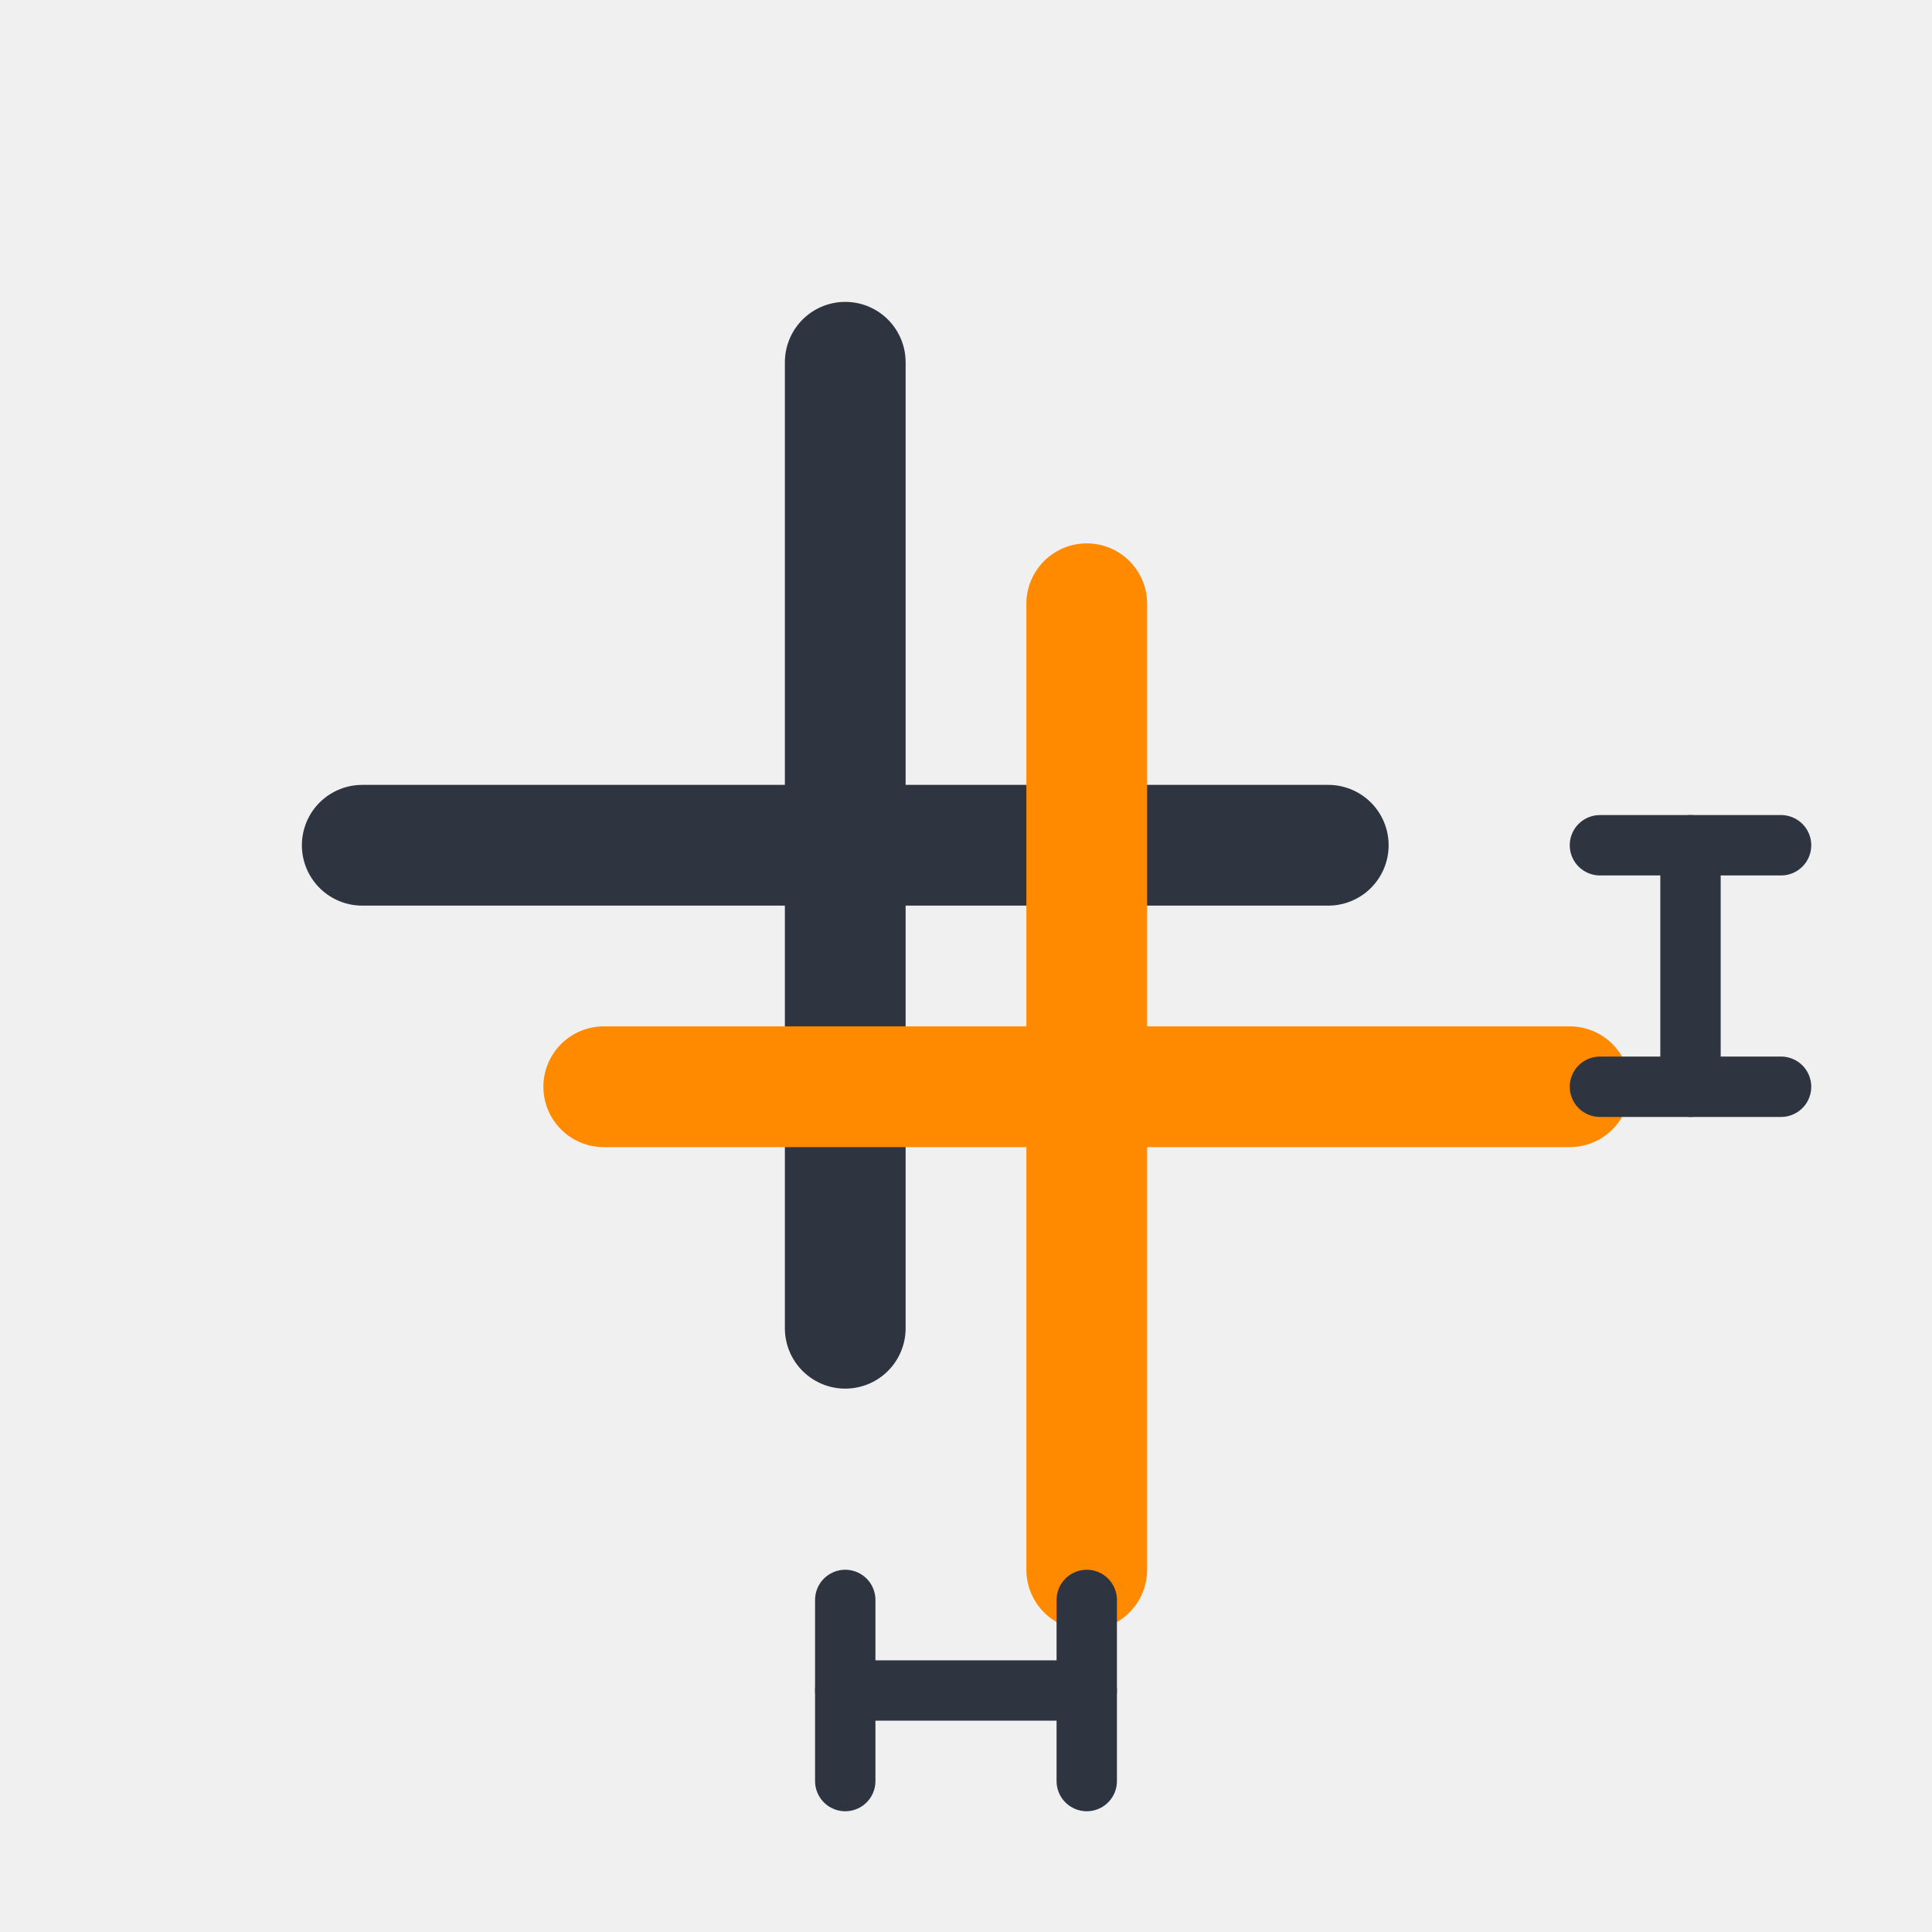
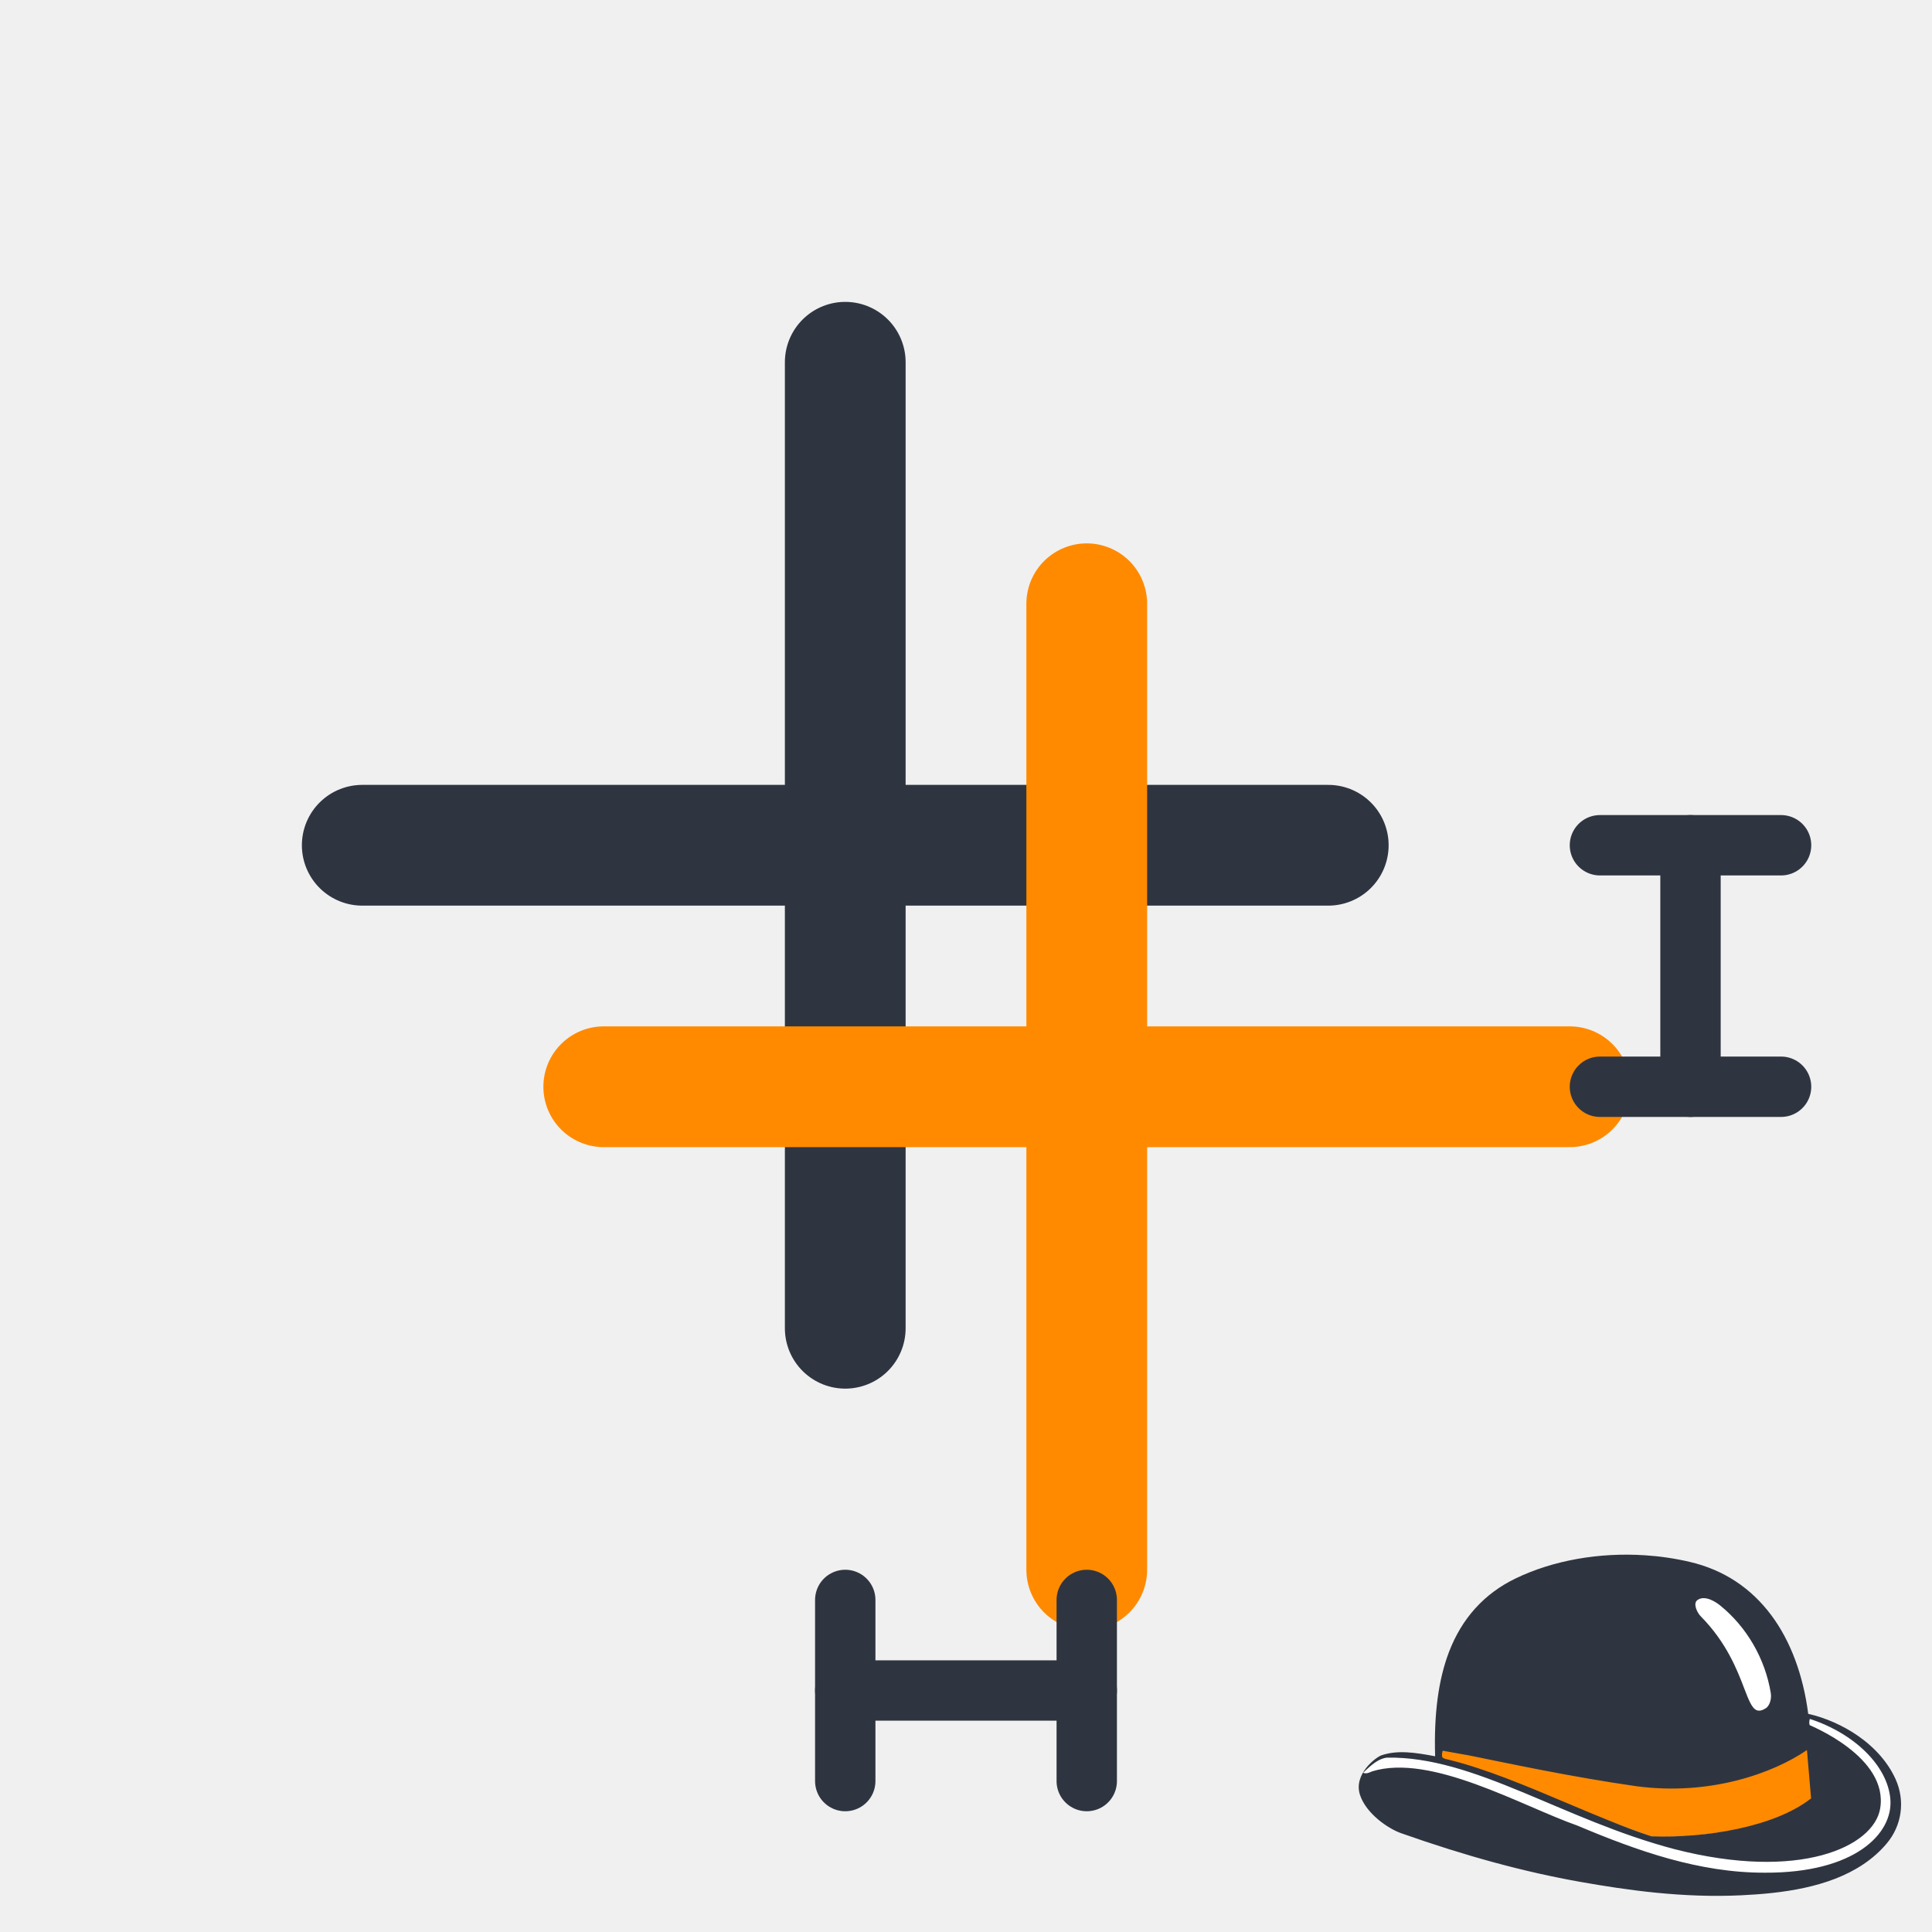
<svg xmlns="http://www.w3.org/2000/svg" viewBox="0 0 64 64">
  <g stroke="#2f3540" stroke-width="4" stroke-linecap="round">
    <line x1="12" y1="28" x2="44" y2="28" />
    <line x1="28" y1="12" x2="28" y2="44" />
  </g>
  <g stroke="#ff8a00" stroke-width="4" stroke-linecap="round">
    <line x1="20" y1="36" x2="52" y2="36" />
    <line x1="36" y1="20" x2="36" y2="52" />
  </g>
  <g stroke="#2f3540" stroke-width="2" stroke-linecap="round">
    <line x1="28" y1="56" x2="36" y2="56" />
    <line x1="28" y1="53" x2="28" y2="59" />
    <line x1="36" y1="53" x2="36" y2="59" />
    <line x1="56" y1="28" x2="56" y2="36" />
    <line x1="53" y1="28" x2="59" y2="28" />
    <line x1="53" y1="36" x2="59" y2="36" />
  </g>
+   <g class="chapeau-verdier" transform="translate(45,51.5) scale(0.263)">
+     <g transform="translate(-32.43429,-3.166729)">
+       <g transform="rotate(5.715664,59.99072,26.39995)">
+         <g transform="matrix(0.8089346,-0.1723346,0.1916699,0.8996939,-22.83128,-36.5791)">
+           <path fill="#ffffff" d="m 105.969,69.549 c 3.764,3.407 6.084,8.147 6.364,13.005 0.056,0.962 -0.481,1.811 -1.01,2.045 -0.621,0.275 -1.084,0.322 -1.457,0.149 -0.734,-0.341 -1.092,-1.57 -1.587,-3.272 -0.77,-2.644 -1.934,-6.641 -5.5,-10.699 -0.511,-0.582 -1.027,-1.927 -0.235,-2.327 1.332,-0.674 3.007,0.72 3.424,1.098 z" />
+           <path fill="#ffffff" transform="matrix(1.201735,0.1194947,-0.1329016,1.080506,13.48877,50.02759)" d="m 99.589,34.084 c 0.227,4.868 -4.486,9.267 -15.793,9.218 -8.273,0.025 -16.109,-2.753 -23.625,-5.93 -7.065,-2.484 -18.435,-9.126 -25.868,-6.832 -0.429,0.192 -0.876,0.28 -1.292,0.127 1.085,-1.043 1.974,-1.887 3.022,-1.989 11.002,-0.192 22.282,7.867 36.378,11.579 15.775,4.061 24.924,-0.319 25.727,-5.143 1.083,-6.51 -8.904,-10.393 -8.922,-10.444 -0.081,-0.222 -0.043,-0.662 0.035,-0.858 0,0 9.598,2.457 10.339,10.272 0.742,7.815 -5e-6,0 -6e-6,0 z" />
+           <path fill="#ff8a00" d="m 96.369,100.572 c -0.355,-0.024 -1.538,-0.128 -2.63,-0.233 l -1.984,-0.19 -2.119,-0.955 C 88.47,98.669 83.625,96.567 79.211,94.336 74.797,92.105 70.346,90.018 69.315,89.544 c -2.322,-1.068 -5.568,-2.273 -7.063,-2.777 -1.401,-0.473 -1.01,-0.741 -0.904,-1.171 0.048,-0.192 0.162,-0.327 0.277,-0.327 0.247,-6.64e-4 4.28,0.928 8.5,2.173 9.478,2.797 18.14,5.084 21.949,5.796 2.689,0.502 4.926,0.693 8.072,0.687 3.097,-0.006 4.688,-0.135 7.466,-0.608 3.038,-0.517 6.548,-1.534 8.585,-2.486 0.426,-0.199 0.813,-0.362 0.861,-0.362 0.087,-2.35e-4 0.043,2.526 -0.093,5.286 l -0.073,1.49 -0.965,0.46 c -2.68,1.277 -5.826,2.189 -10.033,2.679 -1.554,0.181 -8.007,0.29 -9.525,0.19 z" />
+           <path fill="#2f3540" d="m 95.38,61.717 c -6.85,-1.09 -13.954,-0.693 -19.945,1.21 -4.992,1.586 -8.796,4.612 -11.306,8.995 C 62.056,75.544 60.796,80.122 60.278,85.917 57.222,85.078 54.677,84.481 52.158,84.982 c -0.787,0.155 -4.621,2.109 -3.888,5.108 0.634,2.597 3.643,4.948 5.576,5.787 9.414,4.088 18.032,7.14 26.348,9.331 6.879,1.812 15.121,3.732 24.093,4.238 1.534,0.086 3.147,0.148 4.793,0.148 6.423,0 13.35,-0.94 18.107,-5.02 2.589,-2.221 3.514,-5.515 2.411,-8.595 -0.836,-2.335 -2.546,-4.567 -4.945,-6.456 -2.083,-1.639 -4.636,-2.975 -7.192,-3.765 -0.105,-5.343 -1.455,-10.159 -3.905,-13.929 -2.652,-4.081 -6.508,-6.949 -11.46,-8.527 -2.176,-0.693 -4.432,-1.222 -6.715,-1.586 z m 10.557,7.959 c 3.67,3.322 5.932,7.943 6.205,12.68 0.054,0.938 -0.469,1.766 -0.985,1.994 -0.606,0.268 -1.057,0.314 -1.42,0.145 -0.715,-0.333 -1.064,-1.531 -1.547,-3.19 -0.751,-2.578 -1.885,-6.475 -5.362,-10.431 -0.498,-0.567 -1.001,-1.879 -0.229,-2.269 1.299,-0.657 2.932,0.702 3.338,1.071 z m 11.69,16.801 c 6.49,2.639 11.02,7.572 10.838,12.177 -0.186,4.698 -6.623,9.477 -20.205,8.073 -9.945,-0.961 -18.993,-4.9 -27.603,-9.23 -8.16,-3.528 -20.941,-12.064 -30.178,-10.473 -0.541,0.156 -0.898,0.272 -1.378,0.056 1.443,-0.997 2.612,-1.714 3.885,-1.699 13.247,1.107 25.491,11.076 41.937,16.77 18.418,6.273 30.24,2.685 31.846,-2.432 2.167,-6.904 -9.262,-12.352 -9.277,-12.408 -0.068,-0.249 0.015,-0.632 0.135,-0.834 z m -0.964,4.196 -0.183,6.632 c -6.03,3.381 -16.791,3.826 -24.799,2.767 -3.913,-1.617 -8.15,-3.748 -12.248,-5.808 -5.784,-2.908 -11.764,-5.914 -17.18,-7.681 -0.049,-0.016 -0.101,-0.032 -0.152,-0.048 -0.37,-0.116 -0.751,-0.235 -0.772,-0.492 -0.016,-0.198 0.093,-0.661 0.216,-0.743 0.017,-0.012 0.029,-0.01 0.043,-0.004 l 3.91,1.036 c 5.87,1.691 14.995,4.431 24.75,6.694 11.108,2.466 21.04,0.227 26.414,-2.353 z" />
+         </g>
+       </g>
+     </g>
+   </g>
</svg>
